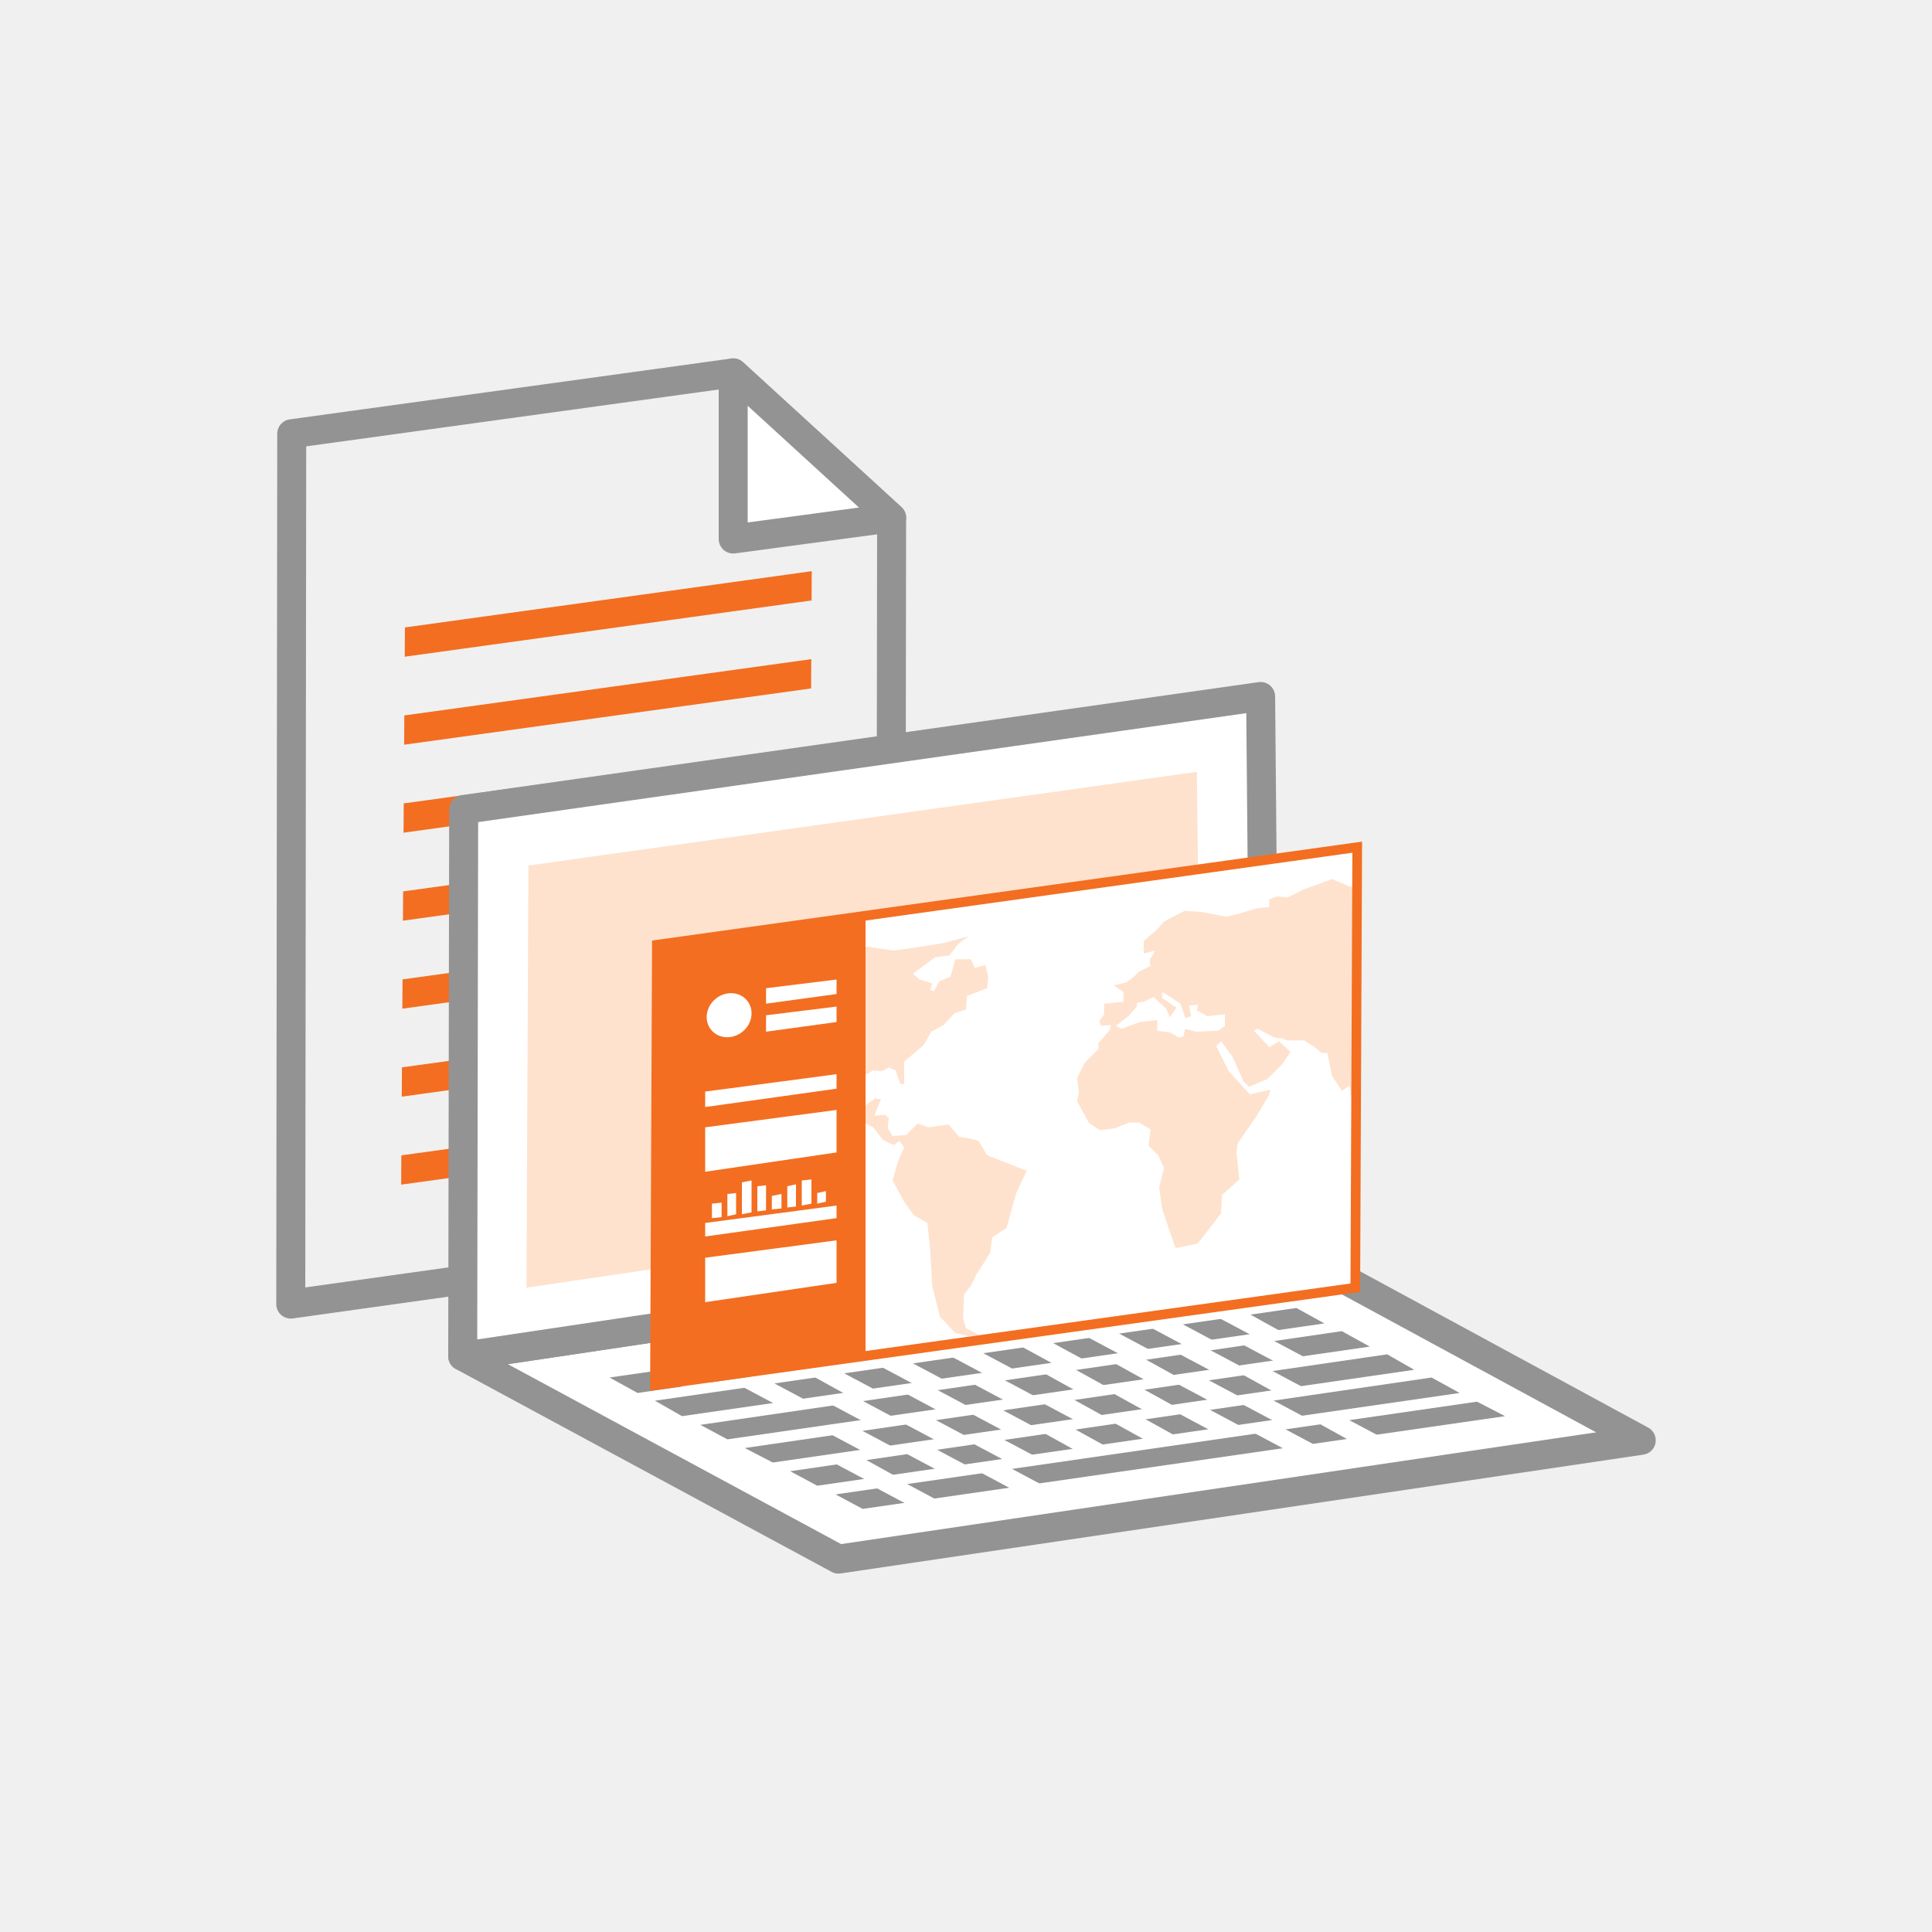
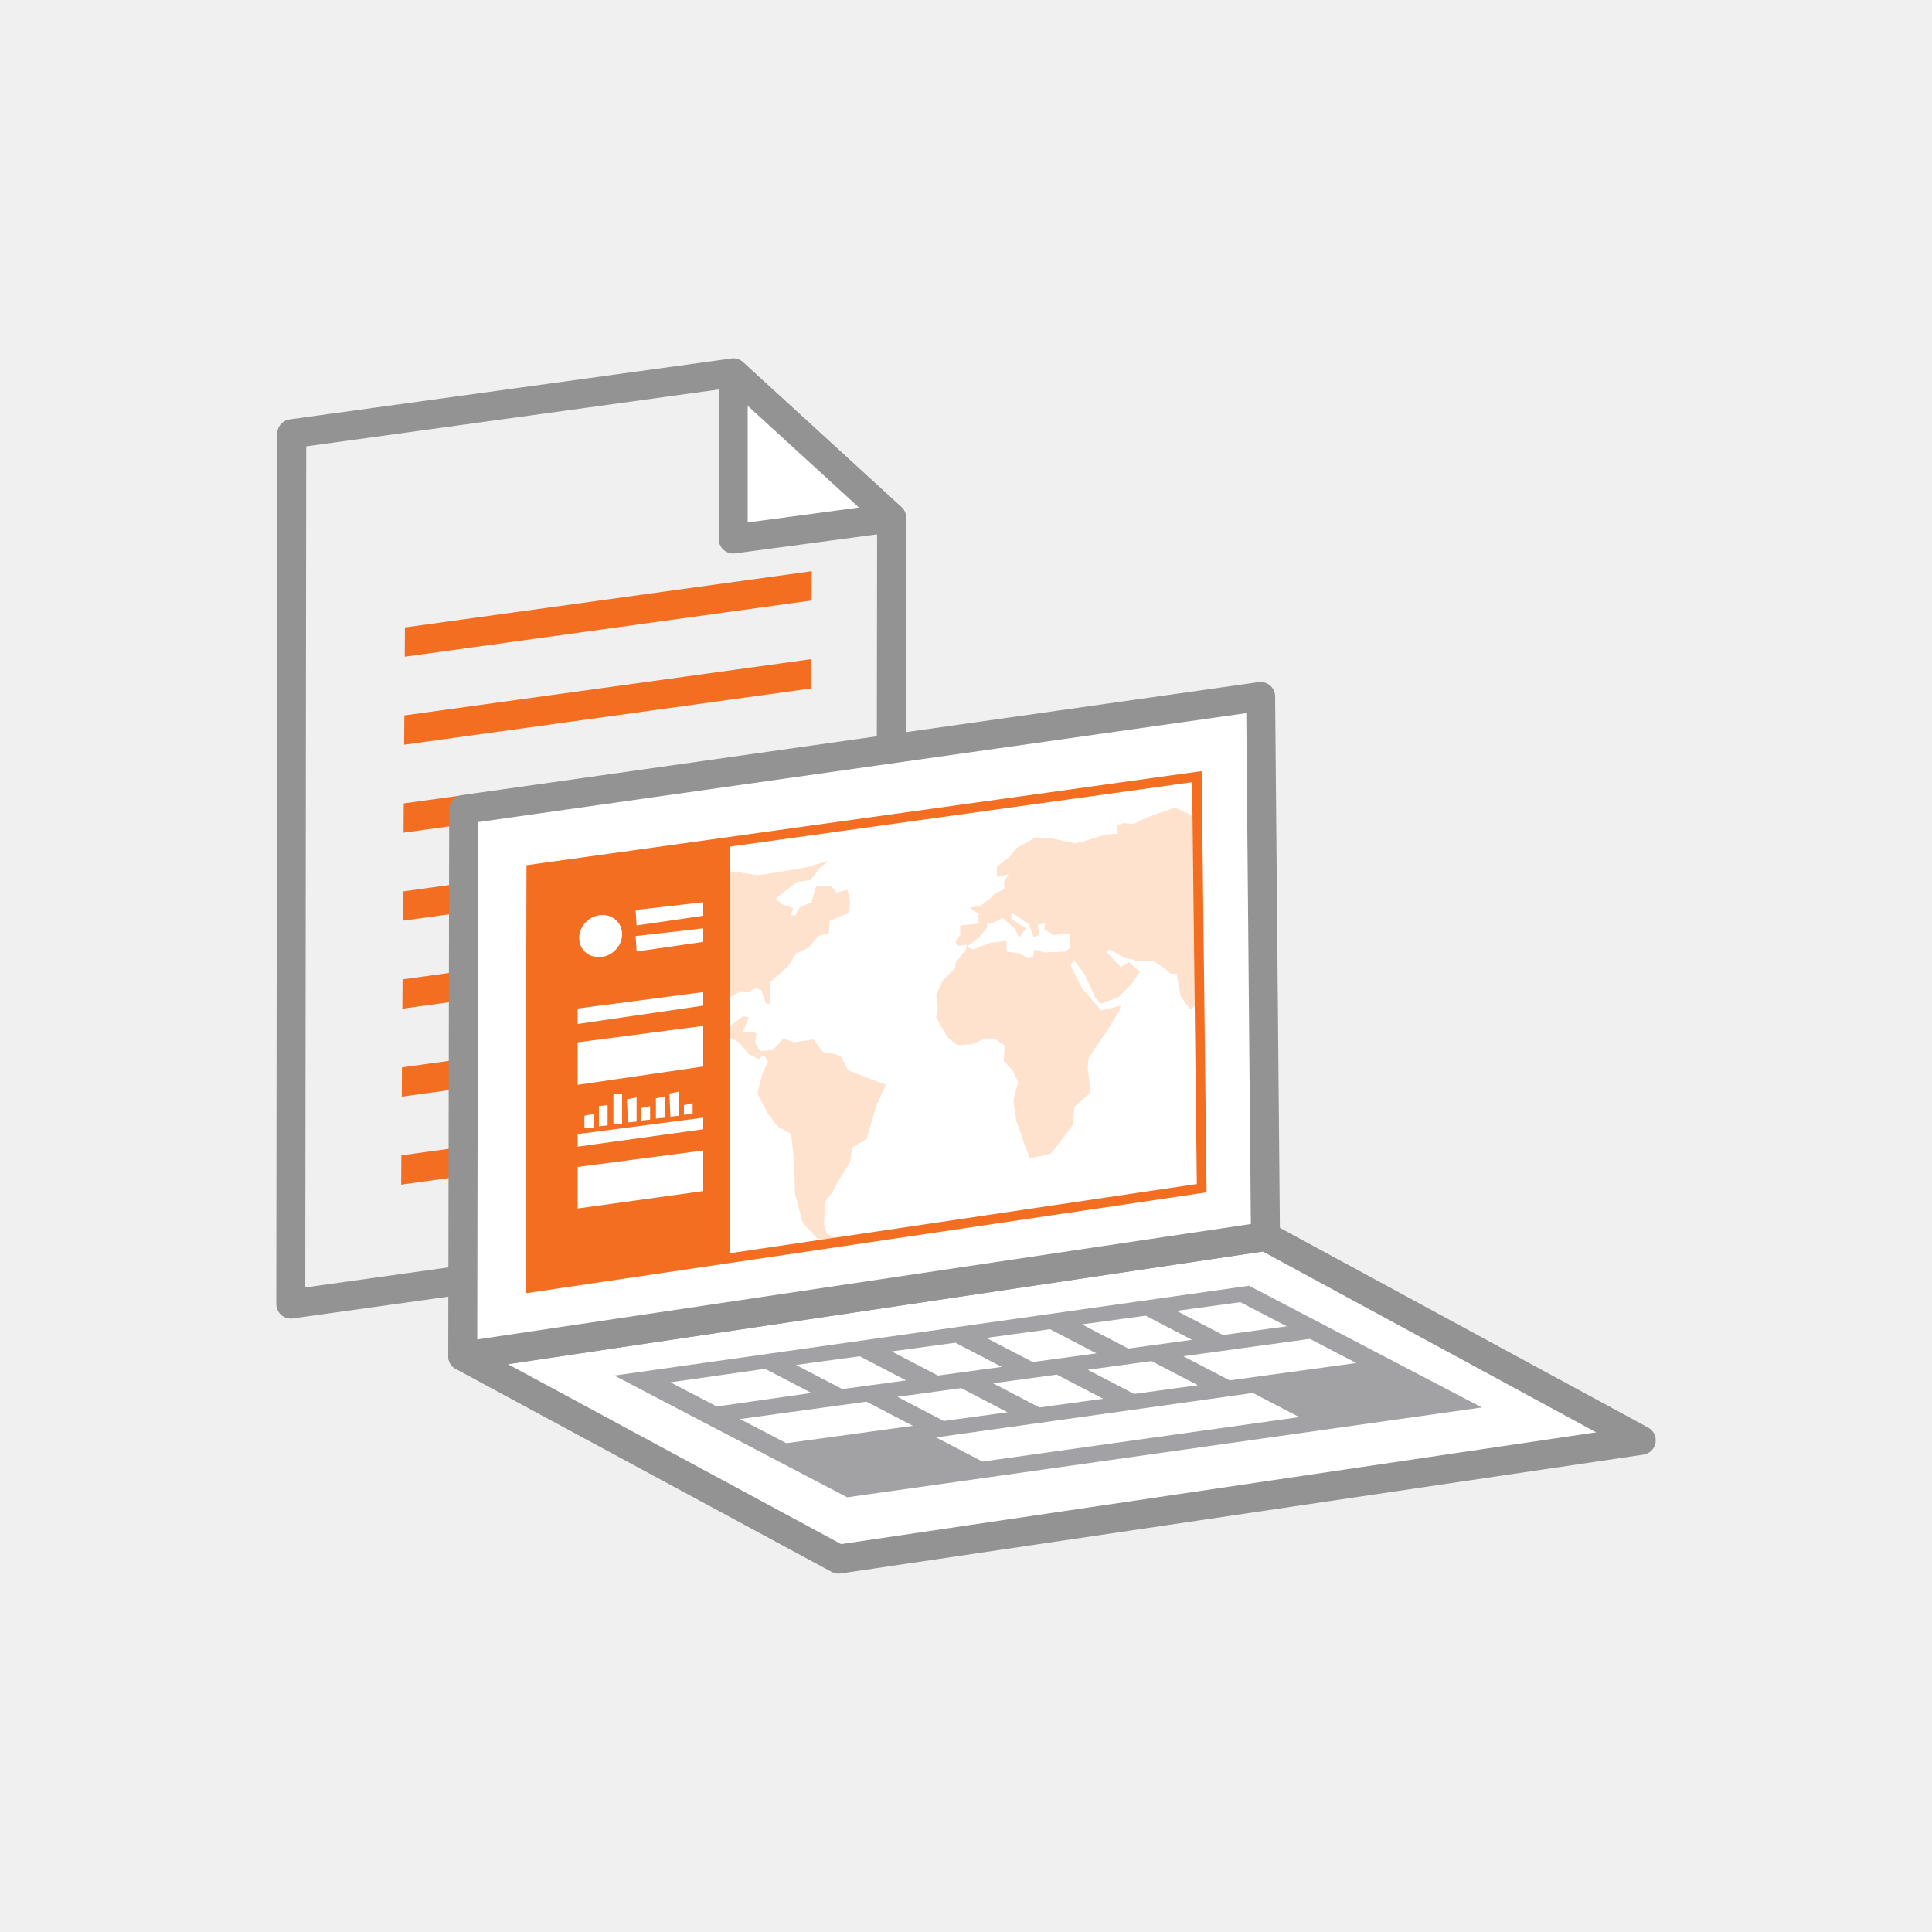
<svg xmlns="http://www.w3.org/2000/svg" xmlns:xlink="http://www.w3.org/1999/xlink" version="1.1" id="icon" x="0px" y="0px" viewBox="0 0 200 200" style="enable-background:new 0 0 200 200;" xml:space="preserve">
  <style type="text/css">
- 	.st0{fill:none;stroke:#939393;stroke-width:3;stroke-linecap:round;stroke-linejoin:round;stroke-miterlimit:10;}
+ 	.st0{fill:#FFFFFF;stroke:#939393;stroke-width:3;stroke-linecap:round;stroke-linejoin:round;stroke-miterlimit:10;}
	.st1{clip-path:url(#SVGID_2_);}
- 	.st2{fill:none;stroke:#F36E21;stroke-width:3;stroke-miterlimit:10;}
- 	.st3{fill:#FFFFFF;stroke:#939393;stroke-width:3;stroke-linecap:round;stroke-linejoin:round;stroke-miterlimit:10;}
- 	.st4{fill:#FEE2CD;}
- 	.st5{fill:#939393;}
- 	.st6{fill:#FFFFFF;}
- 	.st7{clip-path:url(#SVGID_4_);}
- 	.st8{fill:#F36E21;}
- 	.st9{fill:none;stroke:#F36E21;stroke-miterlimit:10;}
+ 	.st2{fill:#939393;}
+ 	.st3{clip-path:url(#SVGID_4_);}
+ 	.st4{clip-path:url(#SVGID_6_);}
+ 	.st5{fill:#FEE2CD;}
+ 	.st6{fill:#F36E21;}
+ 	.st7{fill:#FFFFFF;stroke:#F36E21;stroke-width:3;stroke-linecap:round;stroke-linejoin:round;stroke-miterlimit:10;}
+ 	.st8{fill:none;stroke:#F36E21;stroke-linecap:round;stroke-miterlimit:10;}
+ 	.st9{fill:none;stroke:#939393;stroke-width:3;stroke-linecap:round;stroke-linejoin:round;stroke-miterlimit:10;}
+ 	.st10{clip-path:url(#SVGID_8_);}
+ 	.st11{fill:none;stroke:#F36E21;stroke-width:3;stroke-miterlimit:10;}
+ 	.st12{fill:#A2A2A5;}
+ 	.st13{fill:#FFFFFF;}
+ 	.st14{clip-path:url(#SVGID_10_);}
+ 	.st15{fill:none;stroke:#F36E21;stroke-miterlimit:10;}
</style>
  <g>
    <g>
      <g>
-         <polygon class="st0" points="92.3,53.6 92.2,126.3 30.1,135 30.2,44.9 75.9,38.6    " />
+         <polygon class="st9" points="92.3,53.6 92.2,126.3 30.1,135 30.2,44.9 75.9,38.6    " />
      </g>
      <g>
        <defs>
-           <polygon id="SVGID_1_" points="84.1,46.4 83.7,120.6 41.5,126.8 42,52.7     " />
+           <polygon id="SVGID_7_" points="84.1,46.4 83.7,120.6 41.5,126.8 42,52.7     " />
        </defs>
        <clipPath id="SVGID_2_">
-           <use xlink:href="#SVGID_1_" style="overflow:visible;" />
+           <use xlink:href="#SVGID_7_" style="overflow:visible;" />
        </clipPath>
        <g class="st1">
          <g>
-             <line class="st2" x1="92.3" y1="114.1" x2="30.1" y2="122.7" />
+             <line class="st11" x1="92.3" y1="114.1" x2="30.1" y2="122.7" />
          </g>
          <g>
-             <line class="st2" x1="92.3" y1="105" x2="30.1" y2="113.6" />
+             <line class="st11" x1="92.3" y1="105" x2="30.1" y2="113.6" />
          </g>
          <g>
-             <line class="st2" x1="92.3" y1="95.9" x2="30.1" y2="104.5" />
+             <line class="st11" x1="92.3" y1="95.9" x2="30.1" y2="104.5" />
          </g>
          <g>
-             <line class="st2" x1="92.3" y1="86.8" x2="30.1" y2="95.4" />
+             <line class="st11" x1="92.3" y1="86.8" x2="30.1" y2="95.4" />
          </g>
          <g>
-             <line class="st2" x1="92.3" y1="77.7" x2="30.1" y2="86.3" />
+             <line class="st11" x1="92.3" y1="77.7" x2="30.1" y2="86.3" />
          </g>
          <g>
-             <line class="st2" x1="92.3" y1="68.6" x2="30.1" y2="77.2" />
+             <line class="st11" x1="92.3" y1="68.6" x2="30.1" y2="77.2" />
          </g>
          <g>
-             <line class="st2" x1="92.3" y1="59.5" x2="30.1" y2="68.1" />
+             <line class="st11" x1="92.3" y1="59.5" x2="30.1" y2="68.1" />
          </g>
        </g>
      </g>
-       <polygon class="st3" points="75.9,38.6 75.9,55.8 92.3,53.6   " />
+       <polygon class="st0" points="75.9,38.6 75.9,55.8 92.3,53.6   " />
    </g>
    <g>
      <g>
-         <polygon class="st3" points="47.9,140.4 86.8,161.4 169.9,149.1 131,128    " />
+         <polygon class="st0" points="47.9,140.4 86.8,161.4 169.9,149.1 131,128    " />
      </g>
-       <polygon class="st3" points="131,128 130.5,72.1 48,83.8 47.9,140.4   " />
-       <polygon class="st4" points="124.4,123 123.9,79.9 54.7,89.6 54.5,133.3   " />
+       <polygon class="st0" points="131,128 130.5,72.1 48,83.8 47.9,140.4   " />
+       <polygon class="st5" points="124.4,123 123.9,79.9 54.7,89.6 54.5,133.3   " />
      <g>
-         <polygon class="st5" points="63.1,142.6 66,144.2 132.4,134.6 129.6,133    " />
-       </g>
-       <g>
-         <polygon class="st5" points="67.8,145 70.6,146.6 137.1,137 134.2,135.4    " />
-       </g>
-       <g>
-         <polygon class="st5" points="72.5,147.5 75.3,149 141.8,139.4 138.9,137.8    " />
-       </g>
-       <g>
-         <polygon class="st5" points="77.1,149.9 80,151.4 146.4,141.8 143.6,140.2    " />
-       </g>
-       <g>
-         <polygon class="st5" points="81.8,152.3 84.6,153.8 151.1,144.2 148.2,142.6    " />
-       </g>
-       <g>
-         <polygon class="st5" points="86.5,154.7 89.3,156.2 155.8,146.6 152.9,145.1    " />
-       </g>
-       <g>
-         <g>
-           <polygon class="st6" points="67,141.7 71.7,144.2 74.9,143.8 70.2,141.3     " />
-         </g>
-         <g>
-           <polygon class="st6" points="73.8,140.5 78.5,143 81.7,142.6 77,140.1     " />
-         </g>
-         <g>
-           <polygon class="st6" points="80.8,139.3 85.5,141.8 88.7,141.4 84,138.9     " />
-         </g>
-         <g>
-           <polygon class="st6" points="88.7,138.6 93.4,141.1 96.6,140.7 91.9,138.2     " />
-         </g>
-         <g>
-           <polygon class="st6" points="95.3,137.5 100,140.1 103.2,139.7 98.5,137.1     " />
-         </g>
-         <g>
-           <polygon class="st6" points="102,136.6 106.7,139.1 109.9,138.7 105.2,136.2     " />
-         </g>
-         <g>
-           <polygon class="st6" points="108.5,135.3 113.2,137.9 116.4,137.5 111.7,135     " />
-         </g>
-         <g>
-           <polygon class="st6" points="115.7,134.6 120.4,137.1 123.6,136.7 118.9,134.2     " />
-         </g>
-       </g>
-       <g>
-         <g>
-           <polygon class="st6" points="83.5,142.1 88.2,144.7 91.4,144.3 86.7,141.8     " />
-         </g>
-         <g>
-           <polygon class="st6" points="90.3,141 95,143.5 98.2,143.1 93.5,140.6     " />
-         </g>
-         <g>
-           <polygon class="st6" points="97.3,139.8 102,142.3 105.2,141.9 100.5,139.4     " />
-         </g>
-         <g>
-           <polygon class="st6" points="105.2,139.1 109.8,141.6 113,141.2 108.4,138.7     " />
-         </g>
-         <g>
-           <polygon class="st6" points="111.8,138 116.5,140.5 119.7,140.1 115,137.6     " />
-         </g>
-         <g>
-           <polygon class="st6" points="118.5,137.1 123.2,139.6 126.4,139.2 121.7,136.7     " />
-         </g>
-         <g>
-           <polygon class="st6" points="125,135.8 129.7,138.3 132.9,138 128.2,135.4     " />
-         </g>
-       </g>
-       <g>
-         <g>
-           <polygon class="st6" points="93.1,143.9 97.8,146.4 101,146 96.3,143.5     " />
-         </g>
-         <g>
-           <polygon class="st6" points="99.9,142.8 104.6,145.3 107.8,144.9 103.1,142.4     " />
-         </g>
-         <g>
-           <polygon class="st6" points="106.9,141.5 111.6,144.1 114.8,143.7 110.1,141.1     " />
-         </g>
-         <g>
-           <polygon class="st6" points="114.8,140.8 119.5,143.4 122.7,143 118,140.4     " />
-         </g>
-         <g>
-           <polygon class="st6" points="121.4,139.8 126.1,142.3 129.3,141.9 124.6,139.4     " />
-         </g>
-         <g>
-           <polygon class="st6" points="128.1,138.9 132.8,141.4 136,141 131.3,138.5     " />
-         </g>
-       </g>
-       <g>
-         <g>
-           <polygon class="st6" points="93.1,147.1 97.8,149.6 101,149.2 96.3,146.7     " />
-         </g>
-         <g>
-           <polygon class="st6" points="99.9,146 104.6,148.5 107.8,148.1 103.1,145.6     " />
-         </g>
-         <g>
-           <polygon class="st6" points="106.9,144.7 111.6,147.2 114.8,146.9 110.1,144.3     " />
-         </g>
-         <g>
-           <polygon class="st6" points="114.8,144 119.5,146.6 122.7,146.2 118,143.6     " />
-         </g>
-         <g>
-           <polygon class="st6" points="121.4,143 126.1,145.5 129.3,145.1 124.6,142.6     " />
-         </g>
-         <g>
-           <polygon class="st6" points="128.1,142 132.8,144.6 136,144.2 131.3,141.7     " />
-         </g>
-       </g>
-       <g>
-         <g>
-           <polygon class="st6" points="93.1,150.1 97.8,152.6 101,152.2 96.3,149.7     " />
-         </g>
-         <g>
-           <polygon class="st6" points="99.9,149 104.6,151.5 107.8,151.1 103.1,148.6     " />
-         </g>
-         <g>
-           <polygon class="st6" points="106.9,147.7 111.6,150.3 114.8,149.9 110.1,147.3     " />
-         </g>
-         <g>
-           <polygon class="st6" points="114.8,147 119.5,149.6 122.7,149.2 118,146.6     " />
-         </g>
-         <g>
-           <polygon class="st6" points="121.4,146 126.1,148.5 129.3,148.1 124.6,145.6     " />
-         </g>
-         <g>
-           <polygon class="st6" points="128.1,145.1 132.8,147.6 136,147.2 131.3,144.7     " />
-         </g>
-       </g>
-       <g>
-         <g>
-           <polygon class="st6" points="100.7,152 105.4,154.5 108.6,154.1 103.9,151.6     " />
-         </g>
-         <g>
-           <polygon class="st6" points="129,147.9 133.7,150.4 136.9,150 132.2,147.5     " />
-         </g>
-         <g>
-           <polygon class="st6" points="135.7,146.9 140.4,149.5 143.6,149.1 138.9,146.6     " />
-         </g>
-       </g>
-       <g>
-         <polygon class="st6" points="122.3,133.7 127,136.2 130.2,135.8 125.5,133.3    " />
-       </g>
-       <g>
-         <polygon class="st6" points="76,143.1 80.7,145.6 83.9,145.2 79.2,142.7    " />
-       </g>
-       <g>
-         <polygon class="st6" points="85.5,145.1 90.2,147.6 93.4,147.2 88.7,144.7    " />
-       </g>
-       <g>
-         <polygon class="st6" points="85.1,148 89.8,150.5 93,150.1 88.3,147.6    " />
-       </g>
-       <g>
-         <polygon class="st6" points="85.5,151 90.2,153.5 93.4,153.2 88.7,150.6    " />
-       </g>
-       <g>
-         <polygon class="st6" points="89.9,153.6 94.6,156.1 97.8,155.7 93.1,153.2    " />
+         <path class="st12" d="M129.3,133.1l24.1,12.6L87.7,155l-24.1-12.6L129.3,133.1z M79.2,141.7l-9.8,1.4l4.8,2.5l9.8-1.4L79.2,141.7     z M89,140.4l-6.6,0.9l4.8,2.5l6.6-0.9L89,140.4z M98.9,139l-6.6,0.9l4.8,2.5l6.6-0.9L98.9,139z M108.7,137.6l-6.6,0.9l4.8,2.5     l6.6-0.9L108.7,137.6z M118.6,136.2l-6.6,0.9l4.8,2.5l6.6-0.9L118.6,136.2z M128.4,134.8l-6.6,0.9l4.8,2.5l6.6-0.9L128.4,134.8z      M129.7,144.2l-32.8,4.6l4.8,2.5l32.8-4.6L129.7,144.2z M135.6,138.6l-13.1,1.8l4.8,2.5l13.1-1.8L135.6,138.6z M89.7,145.1     l-13.1,1.8l4.8,2.5l13.1-1.8L89.7,145.1z M99.5,143.7l-6.6,0.9l4.8,2.5l6.6-0.9L99.5,143.7z M109.4,142.3l-6.6,0.9l4.8,2.5     l6.6-0.9L109.4,142.3z M119.2,140.9l-6.6,0.9l4.8,2.5l6.6-0.9L119.2,140.9z" />
      </g>
    </g>
    <g>
      <g>
-         <polygon class="st6" points="140.5,87.7 140.3,133.3 67.8,143.4 68,97.8    " />
+         <polygon class="st13" points="123.9,80.4 124.4,123 54.9,133.3 55,90    " />
        <g>
          <g>
            <defs>
-               <polygon id="SVGID_3_" points="140.5,87.7 140.3,133.3 67.8,143.4 68,97.8       " />
+               <polygon id="SVGID_9_" points="123.9,80.4 123.8,122.4 54.9,133.3 55,90       " />
            </defs>
            <clipPath id="SVGID_4_">
-               <use xlink:href="#SVGID_3_" style="overflow:visible;" />
+               <use xlink:href="#SVGID_9_" style="overflow:visible;" />
            </clipPath>
-             <g class="st7">
-               <path class="st4" d="M78.7,103.5l3.4-1.4l2.1,0.1l0.4,2.1l-0.5,2.4l-1.2,3.1l0.7,1.3l1.9,2.5l1.5,2.1l1.6,0.1l1.8,0.9l1,1.3        c0,0,1.1,0.6,1.2,0.5s0.5-0.4,0.5-0.4l0.5,0.7l-0.6,1.3l-0.6,2.1l1.2,2.2l1,1.4l1.4,0.8l0.3,2.9l0.2,3.6l0.8,3.2l1.6,1.7        l1.4,0.3l1.1-0.1l-1.4-0.7l-0.3-1l0.1-2.5l0.7-0.9l0.6-1.2l1.4-2.2l0.2-1.6l1.5-1l1-3.6l1.1-2.3l-4.1-1.6l-0.9-1.5l-1.2-0.3        l-0.8-0.1l-1.1-1.3l-2.1,0.3l-1.1-0.4l-1.2,1.2l-1.4,0.1l-0.5-0.8l0.1-1.1l-0.4-0.3l-1.1,0.1l0.7-1.7l-0.6-0.1l-1.4,1        l-0.9-1.1l0.2-1.7l1.9-1.1l0.9,0.1l0.7-0.4l0.7,0.3l0.5,1.4l0.4,0v-2.3l2-1.7l0.8-1.4l1.3-0.7l1.1-1.2l1.2-0.4l0.1-1.4        l2.1-0.8l0.1-1.2l-0.3-1.2l-1.1,0.3l-0.4-0.9l-1.6,0l-0.5,1.8l-1.2,0.5l-0.5,1l-0.4-0.1l0.2-0.7l-1.3-0.4l-0.7-0.6l2.3-1.7        l1.5-0.2l0.9-1.2l1.1-0.8l-2.5,0.7l-3.1,0.5l-2.2,0.3l-2.7-0.4l-2,0.7l-3.5-0.3c0,0-2.6,1-2.7,1.1c-0.2,0.1-0.5,0.6-0.5,0.6        l-1.6,0.9l-0.9,0.8l-0.2,0.8L78.7,103.5z" />
-               <path class="st4" d="M153,91.5l-2.8,0.2l-3-0.7l-1.7,0.6l-3.4-0.1l-2.3,0.3l-1.9-0.8l-3,1.1l-1.6,0.8l-1.1-0.1l-0.8,0.3v0.8        l-1.2,0.1l-2,0.6l-1.3,0.3l-2.5-0.5l-1.8-0.1l-2.1,1.1l-0.8,0.9l-1.3,1.1V98v0.7l1.2-0.3l-0.6,1l0.1,0.6l-1.2,0.6l-0.5,0.5        l-0.8,0.6l-1.3,0.3l1,0.7v1l-2,0.2v1.1l-0.5,0.7l0.2,0.5l1-0.1l-0.1,0.5l-1.2,1.4v0.6l-1.4,1.4l-0.8,1.6l0.2,1.5l-0.2,0.9        l1.2,2.2c0,0,1.1,0.8,1.2,0.8c0.1,0,1.5-0.2,1.5-0.2l1.5-0.6l1,0l1.2,0.7l-0.2,1.7l1,1l0.6,1.3l-0.5,2l0.3,2.2l0.8,2.4        l0.6,1.7c0,0,2.2-0.4,2.3-0.5c0.1-0.1,1.8-2.3,1.8-2.3l0.6-0.8l0.1-1.9l1.8-1.6l-0.3-2.7l0.1-1l2-2.9l1.3-2.2l0.1-0.5        l-2.1,0.5l-2.2-2.4l-1.3-2.6l0.5-0.5l1.2,1.6l1.1,2.5l0.6,0.6l1.9-0.8l1.5-1.5l0.9-1.3l-1.2-1.1l-1,0.6l-1.6-1.7l0.4-0.2        l1.7,0.9l0.8,0.1l0.5,0.2l1.8,0l1.1,0.7l0.7,0.6l0.6,0l0.5,2.4l1,1.5l0.8-0.5l0.2,1.2l0.5,0l0.4-0.9l-0.8-1.3l0.6-1.9l1.5-1.4        l1.2,0.1l0.5,1.5l0.5,0.6l1,0.2v2.2l0.7,1l-1.1-0.4l-0.6,0.4l1.9,2.5l1.4,0.8l2.1,0.8l0.4-0.5c0,0-0.1-0.3-0.2-0.3        c-0.1-0.1-2-0.2-2-0.2l-0.3-1.4l-0.4-1l-0.2-1.1l-1.3-1.1v-1.7l1,0.1l0.5,1.1l0.8,0.2l1.1-1.1c0,0-1.2-2.1-1.2-2        c0,0.1-0.6-0.4-0.6-0.4l0.4-0.8l0.7,0.1l2.5-1.5l0.3-1.8l-0.7-1.2l-0.5-0.7l-0.9-0.8l0.5-0.8l0.3,0.6l1.1-0.1l0.7,1.2l0.7,0.1        l0.2-0.7l-1.1-1.2l0.5-0.9l1.1-1.6l-0.9-1.9l-1.4-0.4l-0.1-1.1l2.4-0.4l0.9-0.8l0.9,0.1v1.9l1.5,1.1l-0.5-2.7l0.8-0.4l0.9-0.8        v-1.2L153,91.5z M126.8,106.2l-0.7,0.5l-2.3,0.1l-1.1-0.3l-0.2,0.8l-0.5,0.1l-0.8-0.5l-1.4-0.2v-1.1l-1.8,0.2l-1.9,0.7        l-0.6-0.3l1.3-1l0.9-1v-0.4l0.7-0.1l1-0.5l1.3,1.2l0.4,0.9l0.7-1l-0.5-0.3l-1-0.7v-0.6l0.4,0.2l1.5,1l0.5,1.5l0.6-0.2        l-0.2-1.1l0.9-0.1l-0.1,0.6l1.1,0.6l1.8-0.2V106.2z" />
+             <g class="st3">
+               <path class="st5" d="M65.3,95.4l3.2-1.3l2,0.1l0.4,2l-0.5,2.2l-1.2,2.9l0.7,1.2l1.8,2.4l1.5,2l1.6,0.1l1.7,0.9l1,1.2        c0,0,1.1,0.6,1.1,0.5c0-0.1,0.5-0.4,0.5-0.4l0.4,0.7l-0.6,1.3l-0.5,2l1.1,2.1l1,1.3l1.4,0.8l0.3,2.8l0.1,3.4l0.8,3l1.5,1.6        l1.3,0.3l1-0.1l-1.3-0.7l-0.3-0.9l0.1-2.4l0.7-0.9l0.6-1.1l1.3-2.1l0.2-1.5l1.5-0.9l1-3.4l1-2.2l-3.9-1.5l-0.8-1.5l-1.1-0.3        l-0.7-0.1l-1-1.3l-2,0.3l-1.1-0.4l-1.1,1.2l-1.3,0.1l-0.5-0.8l0.1-1l-0.4-0.2l-1,0.1l0.6-1.6l-0.6-0.1l-1.3,1l-0.9-1l0.2-1.6        l1.8-1l0.8,0.1l0.7-0.4l0.6,0.2l0.5,1.4l0.4,0v-2.2l1.9-1.7l0.8-1.3l1.3-0.6l1-1.2l1.1-0.3l0.1-1.3l2-0.8l0.1-1.2l-0.3-1.2        l-1.1,0.3L86,91.7l-1.5,0l-0.5,1.7l-1.2,0.5l-0.5,0.9l-0.4-0.1l0.2-0.7l-1.2-0.4L80.3,93l2.2-1.7l1.4-0.2l0.9-1.2l1-0.8        l-2.4,0.7l-2.9,0.5l-2.1,0.3l-2.5-0.4l-1.9,0.6l-3.4-0.3c0,0-2.4,1-2.6,1c-0.1,0.1-0.5,0.6-0.5,0.6L66,93.1l-0.9,0.8l-0.2,0.7        L65.3,95.4z" />
+               <path class="st5" d="M135.9,84l-2.7,0.2l-2.8-0.6l-1.6,0.6l-3.2-0.1l-2.2,0.3l-1.8-0.8l-2.8,1l-1.5,0.7l-1-0.1l-0.7,0.3v0.8        l-1.2,0.1l-1.9,0.6l-1.2,0.3l-2.4-0.5l-1.7-0.1l-2,1.1l-0.7,0.9l-1.3,1v0.5v0.6l1.2-0.3l-0.5,0.9l0.1,0.6l-1.1,0.6l-0.5,0.5        l-0.8,0.6l-1.2,0.3l0.9,0.6v1l-1.9,0.2v1l-0.5,0.7l0.2,0.4l1-0.1l-0.1,0.5l-1.1,1.4v0.5l-1.3,1.3l-0.7,1.5l0.2,1.4l-0.2,0.9        l1.2,2.1c0,0,1,0.8,1.1,0.8c0.1,0,1.4-0.1,1.4-0.1l1.4-0.6l0.9,0l1.1,0.7l-0.1,1.6l0.9,1l0.6,1.2l-0.5,1.9l0.3,2.1l0.8,2.3        l0.6,1.6c0,0,2.1-0.4,2.2-0.5c0.1-0.1,1.7-2.2,1.7-2.2l0.6-0.8l0.1-1.8l1.7-1.5l-0.3-2.6l0.1-1l1.9-2.8l1.3-2.1l0.1-0.5        l-2,0.5l-2-2.3l-1.2-2.4l0.4-0.5l1.1,1.5l1.1,2.4l0.6,0.6l1.8-0.7l1.4-1.4l0.8-1.2l-1.1-1l-0.9,0.5l-1.5-1.6l0.4-0.2l1.6,0.9        l0.7,0.1l0.5,0.2l1.7,0l1.1,0.7l0.7,0.6l0.6,0l0.4,2.3l1,1.4l0.7-0.5l0.1,1.2l0.4,0l0.3-0.8l-0.8-1.3l0.6-1.9l1.4-1.3l1.2,0        l0.5,1.4l0.4,0.5l0.9,0.2v2.1l0.7,0.9l-1-0.4l-0.5,0.4l1.8,2.4l1.3,0.8l2,0.7l0.3-0.4c0,0-0.1-0.3-0.2-0.3        c-0.1,0-1.9-0.2-1.9-0.2l-0.3-1.3l-0.4-1l-0.2-1l-1.2-1.1V102l0.9,0.1l0.5,1l0.7,0.2l1-1c0,0-1.1-2-1.2-1.9        c0,0.1-0.6-0.4-0.6-0.4l0.4-0.8l0.7,0.1l2.4-1.4l0.3-1.7l-0.6-1.1l-0.4-0.7l-0.8-0.7L133,93l0.3,0.6l1.1-0.1l0.7,1.1l0.6,0.1        l0.2-0.7l-1-1.1l0.4-0.8l1.1-1.5l-0.9-1.8l-1.3-0.4l-0.1-1.1l2.3-0.4l0.9-0.8l0.9,0v1.8l1.4,1.1l-0.4-2.6l0.8-0.3l0.8-0.7        v-1.2L135.9,84z M110.9,98l-0.6,0.5l-2.2,0.1l-1-0.3l-0.2,0.8l-0.5,0.1l-0.8-0.5l-1.4-0.2v-1.1l-1.7,0.2l-1.8,0.7l-0.6-0.3        l1.3-1l0.8-1v-0.4l0.7-0.1l0.9-0.5l1.3,1.2l0.4,0.9l0.7-1l-0.5-0.3l-1-0.7v-0.6l0.4,0.2l1.4,1L107,97l0.6-0.2l-0.2-1.1        l0.8-0.1l-0.1,0.6l1,0.6l1.7-0.2V98z" />
            </g>
          </g>
          <g>
-             <polygon class="st8" points="89.6,140.2 67.8,143.4 68,97.8 89.6,94.8      " />
+             <polygon class="st6" points="75.6,130.3 54.9,133.3 55,90 75.6,87.1      " />
            <g>
-               <polygon class="st6" points="86.6,119.3 73,121.3 73,116.7 86.6,114.9       " />
-               <polygon class="st6" points="74.7,126 73.7,126.1 73.7,124.6 74.7,124.5       " />
-               <polygon class="st6" points="76.2,125.7 75.3,125.9 75.3,123.6 76.2,123.5       " />
-               <polygon class="st6" points="77.8,125.5 76.8,125.7 76.8,122.4 77.8,122.2       " />
-               <polygon class="st6" points="79.3,125.3 78.4,125.4 78.4,122.8 79.3,122.7       " />
-               <polygon class="st6" points="80.9,125.1 79.9,125.2 79.9,123.8 80.9,123.6       " />
-               <polygon class="st6" points="82.4,124.9 81.5,125 81.5,122.8 82.4,122.6       " />
-               <polygon class="st6" points="84,124.6 83,124.8 83,122.2 84,122.1       " />
-               <polygon class="st6" points="85.5,124.4 84.6,124.6 84.6,123.5 85.5,123.3       " />
-               <polygon class="st6" points="86.6,126.1 73,128 73,126.6 86.6,124.8       " />
-               <polygon class="st6" points="86.6,132.8 73,134.8 73,130.2 86.6,128.4       " />
-               <polygon class="st6" points="85.4,132 74.5,133.4 74.4,131.1 85.4,129.7       " />
-               <ellipse transform="matrix(0.7792 -0.6268 0.6268 0.7792 -49.2271 70.523)" class="st6" cx="75.5" cy="105.1" rx="2.4" ry="2.2" />
-               <polygon class="st6" points="86.6,102.9 79.3,103.9 79.3,102.3 86.6,101.4       " />
-               <polygon class="st6" points="86.6,105.8 79.3,106.8 79.3,105.1 86.6,104.2       " />
-               <polygon class="st6" points="86.6,112.7 73,114.6 73,113 86.6,111.2       " />
+               <polygon class="st13" points="72.8,110.4 59.8,112.3 59.8,107.9 72.8,106.2       " />
+               <polygon class="st13" points="61.5,116.7 60.5,116.8 60.5,115.5 61.5,115.3       " />
+               <polygon class="st13" points="62.9,116.5 62,116.6 62,114.5 62.9,114.4       " />
+               <polygon class="st13" points="64.4,116.3 63.5,116.4 63.5,113.3 64.4,113.2       " />
+               <polygon class="st13" points="65.9,116.1 65,116.2 64.9,113.8 65.9,113.6       " />
+               <polygon class="st13" points="67.3,115.9 66.4,116 66.4,114.7 67.3,114.5       " />
+               <polygon class="st13" points="68.8,115.7 67.9,115.8 67.9,113.7 68.8,113.5       " />
+               <polygon class="st13" points="70.3,115.5 69.4,115.6 69.3,113.2 70.3,113       " />
+               <polygon class="st13" points="71.7,115.3 70.8,115.4 70.8,114.4 71.7,114.2       " />
+               <polygon class="st13" points="72.8,116.9 59.8,118.7 59.8,117.4 72.8,115.7       " />
+               <polygon class="st13" points="72.8,123.3 59.8,125.1 59.8,120.8 72.8,119.1       " />
+               <polygon class="st13" points="71.6,122.5 61.2,123.8 61.2,121.6 71.6,120.3       " />
+               <ellipse transform="matrix(0.7792 -0.6268 0.6268 0.7792 -47.0261 60.3848)" class="st13" cx="62.2" cy="96.9" rx="2.3" ry="2.1" />
+               <polygon class="st13" points="72.8,94.8 65.9,95.8 65.8,94.2 72.8,93.4       " />
+               <polygon class="st13" points="72.8,97.5 65.9,98.5 65.8,96.9 72.8,96.1       " />
+               <polygon class="st13" points="72.8,104.1 59.8,106 59.8,104.4 72.8,102.7       " />
            </g>
          </g>
        </g>
      </g>
-       <polygon class="st9" points="140.5,87.7 140.3,133.3 67.8,143.4 68,97.8   " />
+       <polygon class="st15" points="123.9,80.4 124.4,123 54.9,133.3 55,90   " />
    </g>
  </g>
</svg>
